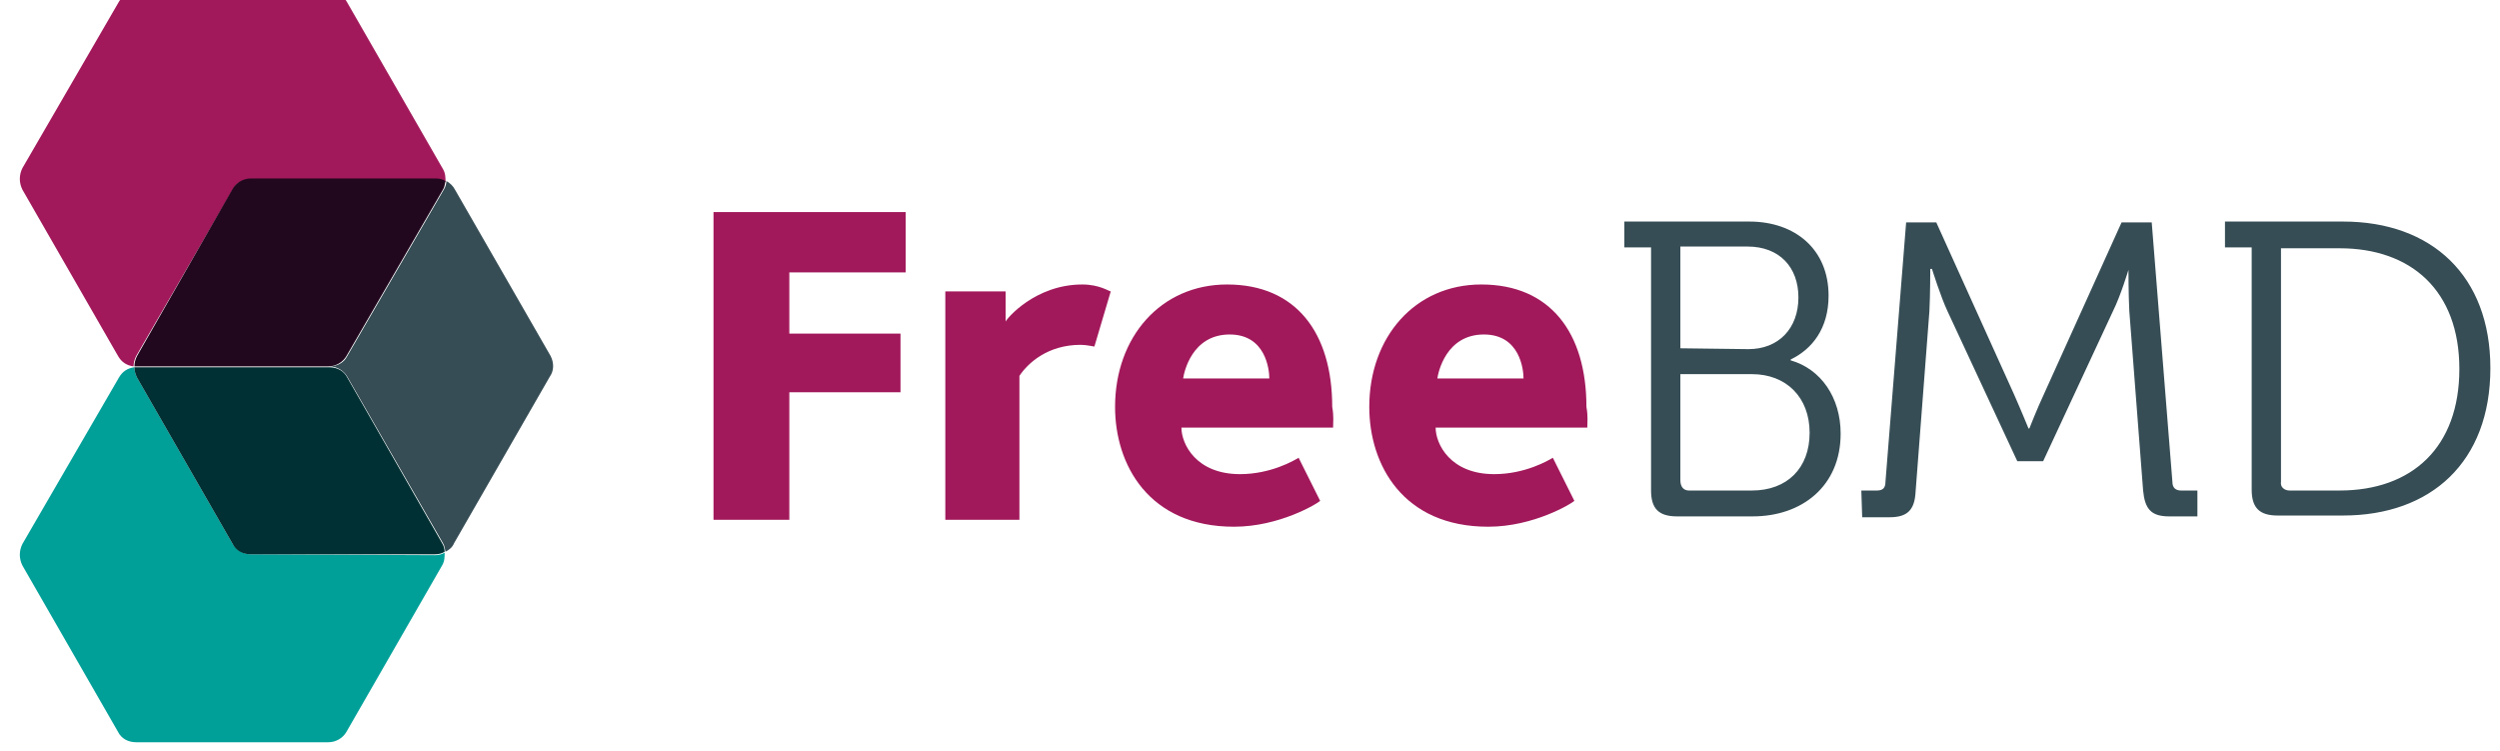
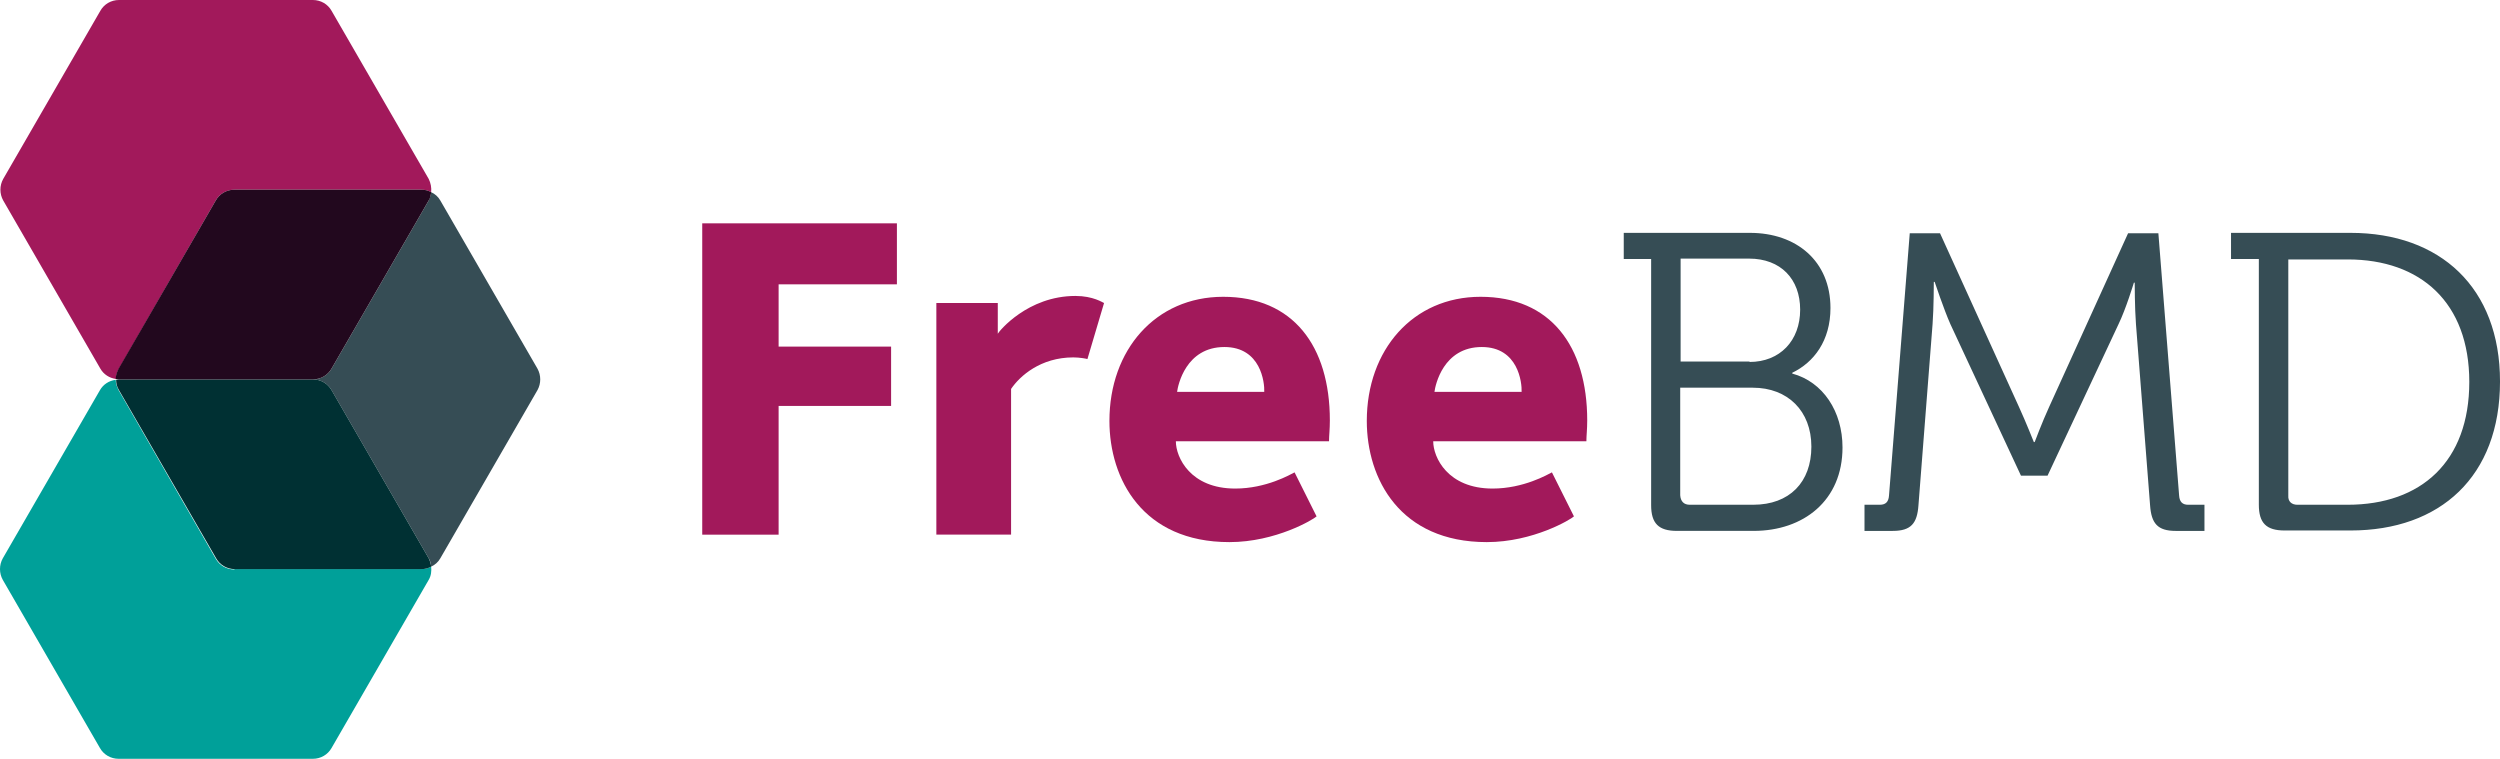
- <svg xmlns="http://www.w3.org/2000/svg" baseProfile="tiny" width="290" height="87" viewBox="0 0 290 87">
-   <path fill="#00A099" d="M29.1 64.3c-.9 0-1.7-.5-2.1-1.2L15.9 43.8c-.2-.4-.3-.8-.3-1.2-.8.1-1.4.5-1.8 1.2L2.6 63.1c-.4.8-.4 1.7 0 2.5l11.1 19.3c.4.8 1.2 1.2 2.1 1.2h22.3c.9 0 1.7-.5 2.1-1.2l11.1-19.3c.3-.5.3-1 .3-1.5-.3.2-.7.3-1.1.3l-21.4-.1z" />
-   <path fill="#A2195B" d="M27 22c.4-.8 1.2-1.2 2.1-1.2h21.5c.4 0 .8.1 1.1.3 0-.5 0-1-.3-1.5L40.3.3C39.9-.5 39-1 38.1-1H15.9c-.9 0-1.7.5-2.1 1.2L2.6 19.5c-.4.8-.4 1.7 0 2.5l11.1 19.3c.4.7 1 1.1 1.8 1.2 0-.4.1-.8.3-1.2L27 22z" />
-   <path fill="#364D55" d="M63.9 41.3L52.8 22c-.2-.4-.6-.8-1-1 0 .3-.1.7-.3 1L40.3 41.3c-.4.8-1.2 1.2-2.1 1.2.9 0 1.7.5 2.1 1.2L51.4 63c.2.3.2.6.3 1 .4-.2.8-.5 1-1l11.1-19.3c.5-.7.5-1.6.1-2.4z" />
-   <path fill="#003033" d="M40.3 43.8c-.4-.8-1.2-1.2-2.1-1.2H15.9c-.1 0-.2 0-.3 0 0 .4.1.8.3 1.2L27 63.1c.4.8 1.2 1.2 2.1 1.2h21.4c.4 0 .8-.1 1.1-.3 0-.3-.1-.7-.3-1l-11-19.2z" />
-   <path fill="#22081E" d="M38.1 42.5c.9 0 1.7-.5 2.1-1.2L51.4 22c.2-.3.2-.6.3-1-.3-.2-.7-.3-1.1-.3H29.1c-.9 0-1.7.5-2.1 1.2L15.9 41.3c-.2.4-.3.8-.3 1.2.1 0 .2 0 .3 0h22.2z" />
-   <path fill="#364D55" d="M191.6 28.7h-3.1v-3H203c5.3 0 9.2 3.2 9.2 8.6 0 3.8-1.9 6.2-4.4 7.4v.1c3.5 1 5.8 4.3 5.8 8.5 0 6.1-4.5 9.6-10.2 9.6h-8.8c-2.1 0-3-.9-3-3V28.7zm11.3 11.8c3.5 0 5.8-2.4 5.8-6 0-3.5-2.2-5.9-5.9-5.9H195v11.8l7.9.1zM196 56.9h7.3c4.1 0 6.7-2.6 6.7-6.7s-2.7-6.8-6.7-6.8H195v12.3c0 .8.4 1.2 1 1.2zM216 56.9h1.8c.7 0 1-.3 1-1l2.4-30.1h3.5l9 19.9c.8 1.8 1.7 4 1.7 4h.1s.9-2.3 1.7-4l9-19.9h3.5l2.4 30.1c0 .7.4 1 1 1h1.9v3h-3.3c-2.1 0-2.8-.9-3-3l-1.6-20.8c-.1-1.9-.1-4.8-.1-4.8s-.9 3-1.8 4.8l-8.1 17.4h-3L226 36.1c-.8-1.7-1.8-4.9-1.8-4.9h-.2s0 3-.1 4.9L222.3 57c-.1 2.1-.9 3-3 3h-3.2l-.1-3.1zM261.3 28.7h-3.1v-3h13.7c10.3 0 17.1 6.3 17.1 17 0 10.9-6.9 17.1-17.1 17.1h-7.6c-2.1 0-3-.9-3-3V28.7zm4.4 28.2h5.8c8.4 0 13.9-5 13.9-14.1s-5.6-14-13.9-14h-6.8v27.1c-.1.6.4 1 1 1z" />
+ <svg xmlns="http://www.w3.org/2000/svg" width="287.144" height="87.153" viewBox="0 0 287.144 87.153">
+   <path fill="#00A099" d="M26.925 65.412c-.906 0-1.716-.477-2.145-1.24L13.624 44.816c-.19-.38-.334-.763-.334-1.192-.763.095-1.43.524-1.812 1.192L.322 64.126c-.43.762-.43 1.715 0 2.478l11.156 19.31c.43.762 1.24 1.24 2.145 1.24h22.313c.906 0 1.716-.478 2.145-1.24l11.157-19.31c.286-.477.334-1 .286-1.526-.334.19-.715.286-1.097.286h-21.5v.048z" />
+   <path fill="#A2195B" d="M24.78 23.028c.43-.763 1.24-1.24 2.145-1.24h21.502c.38 0 .763.095 1.097.286.048-.524-.048-1.05-.286-1.526L38.082 1.24C37.652.477 36.842 0 35.936 0H13.67c-.905 0-1.715.477-2.144 1.24L.37 20.55c-.43.762-.43 1.715 0 2.478l11.155 19.31c.38.666 1.05 1.096 1.812 1.19 0-.428.095-.81.334-1.19l11.11-19.31z" />
+   <path fill="#364D55" d="M61.73 42.337l-11.157-19.31c-.238-.428-.62-.762-1.05-.953-.047.334-.142.667-.285.954l-11.156 19.31c-.43.762-1.24 1.24-2.145 1.24.906 0 1.716.476 2.145 1.24l11.156 19.308c.19.286.238.62.286.954.43-.19.81-.524 1.05-.954l11.155-19.31c.428-.763.428-1.716 0-2.48z" />
+   <path fill="#003033" d="M38.082 44.816c-.43-.763-1.24-1.24-2.145-1.24H13.67c-.142 0-.237.048-.333.048 0 .43.095.81.334 1.192l11.157 19.31c.43.762 1.24 1.24 2.145 1.24h21.454c.38 0 .763-.096 1.097-.287-.048-.335-.143-.668-.286-.955l-11.155-19.31z" />
+   <path fill="#22081E" d="M35.936 43.576c.906 0 1.716-.477 2.145-1.24l11.157-19.31c.19-.285.238-.62.286-.953-.334-.19-.715-.286-1.097-.286h-21.5c-.907 0-1.717.477-2.146 1.24l-11.156 19.31c-.19.38-.334.763-.334 1.192.095 0 .238.047.334.047h22.312z" />
+   <path fill="#364D55" d="M189.646 29.75H186.5v-3.004h14.493c5.34 0 9.25 3.242 9.25 8.63 0 3.765-1.908 6.245-4.387 7.437v.095c3.528.954 5.77 4.34 5.77 8.486 0 6.103-4.483 9.583-10.204 9.583h-8.82c-2.098 0-2.956-.858-2.956-2.956V29.75zm11.3 11.824c3.48 0 5.816-2.432 5.816-6.007 0-3.528-2.24-5.864-5.864-5.864h-7.867v11.824h7.915v.047zm-6.866 16.4h7.295c4.148 0 6.675-2.574 6.675-6.674s-2.718-6.77-6.722-6.77h-8.343v12.348c.046.715.427 1.097 1.095 1.097zM214.104 57.975h1.812c.667 0 1-.334 1.05-1.05l2.383-30.13h3.48l9.058 19.928c.81 1.764 1.716 4.053 1.716 4.053h.095s.857-2.288 1.668-4.053l9.06-19.93h3.48l2.383 30.133c.05.715.382 1.05 1.05 1.05h1.86v3.003h-3.29c-2.1 0-2.814-.86-2.957-2.957l-1.62-20.787c-.144-1.86-.144-4.768-.144-4.768h-.096s-.906 3.004-1.764 4.768l-8.153 17.402h-3.05l-8.106-17.402c-.762-1.716-1.81-4.863-1.81-4.863h-.096s0 3.004-.143 4.863l-1.62 20.787c-.143 2.098-.858 2.956-2.956 2.956h-3.242v-3.005h-.048zM259.397 29.75h-3.147v-3.004h13.73c10.3 0 17.165 6.293 17.165 17.068 0 10.918-6.865 17.116-17.164 17.116h-7.58c-2.098 0-2.956-.858-2.956-2.956V29.75h-.047zm4.48 28.225h5.77c8.44 0 13.97-4.958 13.97-14.112 0-9.106-5.58-14.065-13.97-14.065h-6.818v27.128c-.048.667.38 1.05 1.048 1.05z" />
  <g fill="#A2195B">
-     <path d="M91.6 31.6v7.1h12.9v6.8H91.6v14.8h-8.8V24.6h22.3v7H91.6zM127 40.2c-.1 0-.9-.2-1.6-.2-3.8 0-6.1 2.1-7.1 3.6v16.7h-8.6V33.8h7v3.5c.1-.3 3.4-4.3 8.9-4.3 2 0 3.1.8 3.3.8l-1.9 6.4zM154.7 49.6h-17.6c0 1.9 1.7 5.4 6.8 5.4 3.6 0 6.3-1.6 6.8-1.9l2.5 5c-.3.3-4.7 3-10 3-9.9 0-13.8-7.2-13.8-13.9 0-8.1 5.3-14.2 13-14.2 8 0 12.2 5.6 12.2 14.2.2 1.1.1 1.8.1 2.4zm-12-10.8c-4.4 0-5.3 4.4-5.4 5.1h10c0-1-.4-5.1-4.6-5.1zM184.2 49.6h-17.6c0 1.9 1.7 5.4 6.8 5.4 3.6 0 6.3-1.6 6.8-1.9l2.5 5c-.3.3-4.7 3-10 3-9.9 0-13.8-7.2-13.8-13.9 0-8.1 5.3-14.2 13-14.2 8 0 12.2 5.6 12.2 14.2.2 1.1.1 1.8.1 2.4zm-12-10.8c-4.4 0-5.3 4.4-5.4 5.1h10c0-1-.4-5.1-4.6-5.1z" />
+     <path d="M89.43 32.658v7.15h12.92v6.82H89.43v14.78h-8.773V25.65h22.36v7.008H89.43zM124.9 41.24c-.142-.048-.905-.19-1.62-.19-3.766 0-6.15 2.144-7.15 3.622v16.734h-8.583V34.804h7.056v3.528c.143-.286 3.433-4.34 8.916-4.34 2.05 0 3.146.764 3.29.812l-1.91 6.436zM152.65 50.68h-17.594c0 1.86 1.67 5.435 6.818 5.435 3.576 0 6.34-1.62 6.818-1.86l2.527 5.055c-.335.334-4.673 2.956-10.013 2.956-9.964 0-13.78-7.247-13.78-13.922 0-8.153 5.293-14.255 13.064-14.255 8.01 0 12.254 5.625 12.254 14.207 0 1.048-.095 1.716-.095 2.383zm-12.016-10.822c-4.434 0-5.34 4.386-5.435 5.15h10.01c.05-1.05-.38-5.15-4.576-5.15zM182.208 50.68h-17.593c0 1.86 1.67 5.435 6.818 5.435 3.576 0 6.34-1.62 6.818-1.86l2.528 5.055c-.334.334-4.672 2.956-10.012 2.956-9.964 0-13.78-7.247-13.78-13.922 0-8.153 5.293-14.255 13.064-14.255 8.01 0 12.253 5.625 12.253 14.207 0 1.048-.095 1.716-.095 2.383zm-12.014-10.822c-4.434 0-5.34 4.386-5.435 5.15h10.01c.048-1.05-.38-5.15-4.576-5.15z" />
  </g>
</svg>
